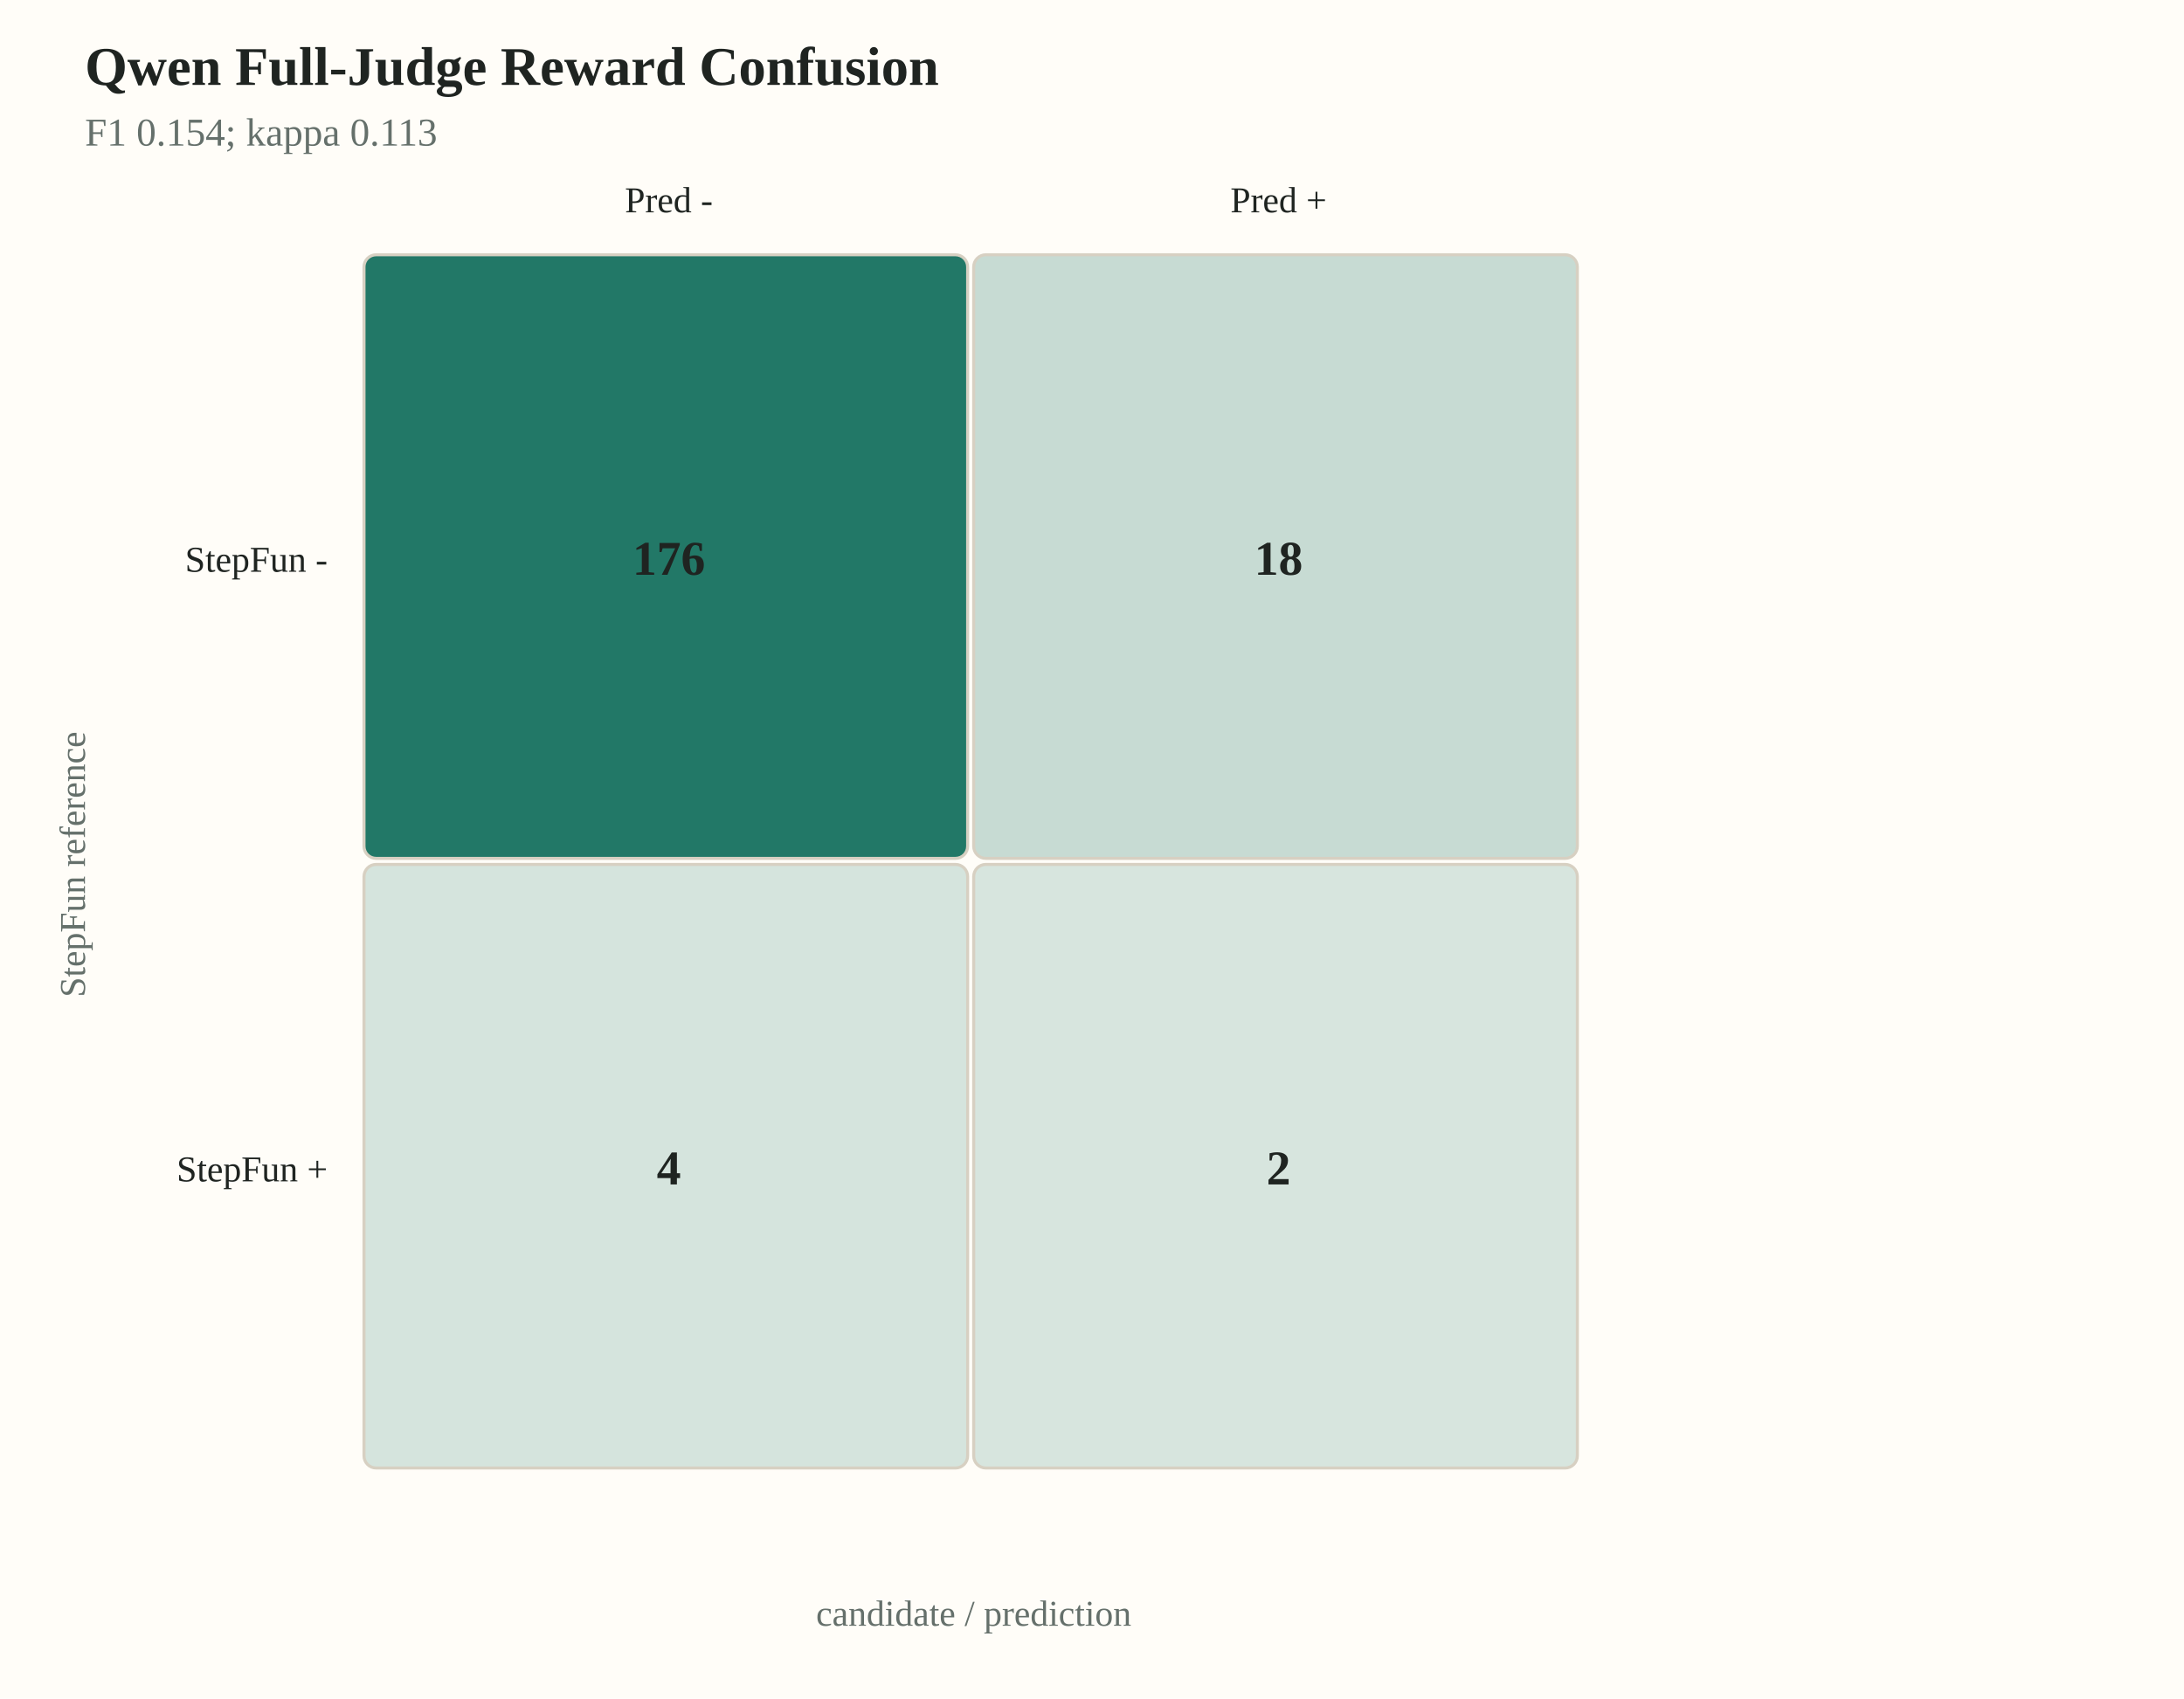
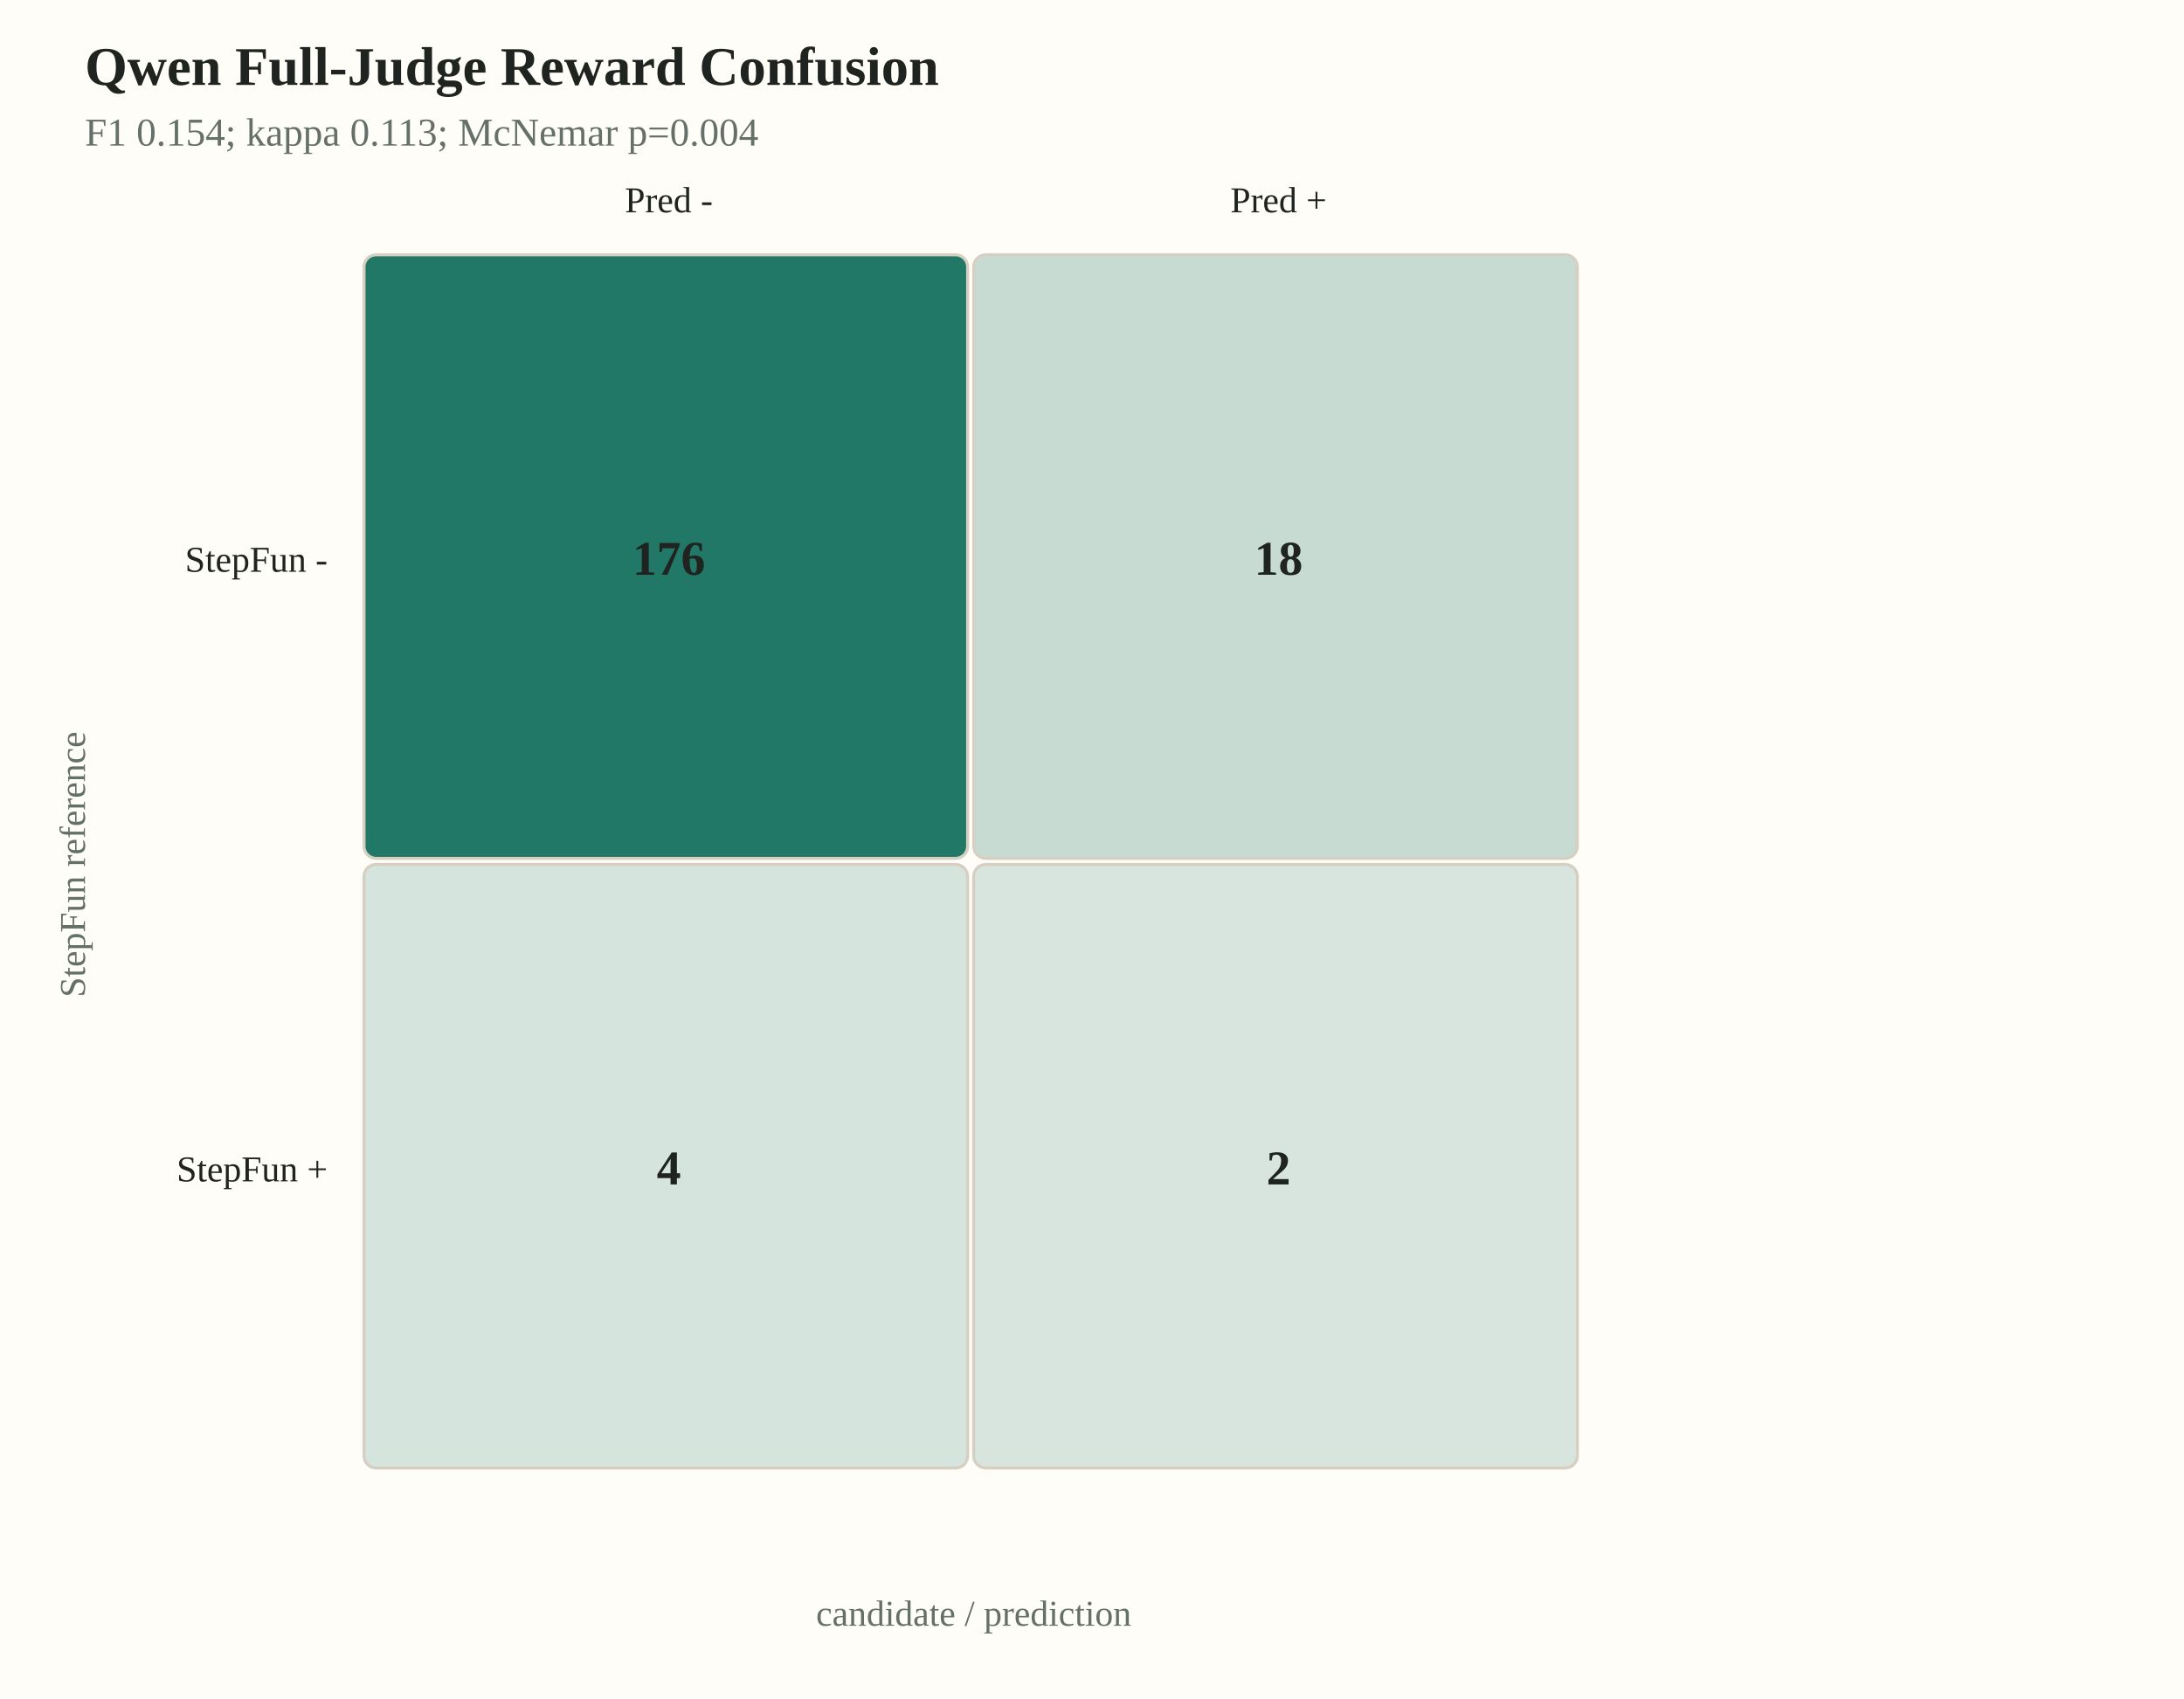
<svg xmlns="http://www.w3.org/2000/svg" width="720" height="560" viewBox="0 0 720 560" role="img">
  <rect width="720" height="560" fill="#fffdf8" />
  <text x="28" y="28" font-size="18" font-weight="700" fill="#1f2421">Qwen Full-Judge Reward Confusion</text>
-   <text x="28" y="48" font-size="13" fill="#65706b">F1 0.154; kappa 0.113</text>
+   <text x="28" y="48" font-size="13" fill="#65706b">F1 0.154; kappa 0.113; McNemar p=0.004</text>
  <text x="220.5" y="70" text-anchor="middle" font-size="12" fill="#1f2421">Pred -</text>
  <text x="421.5" y="70" text-anchor="middle" font-size="12" fill="#1f2421">Pred +</text>
  <text x="108" y="188.5" text-anchor="end" font-size="12" fill="#1f2421">StepFun -</text>
  <text x="108" y="389.5" text-anchor="end" font-size="12" fill="#1f2421">StepFun +</text>
  <rect x="120.0" y="84.0" width="199.0" height="199.0" rx="4" fill="rgb(34,120,103)" stroke="#d7d0c2" />
  <text x="220.5" y="189.5" text-anchor="middle" font-size="16" font-weight="700" fill="#1f2421">176</text>
  <rect x="321.0" y="84.0" width="199.0" height="199.0" rx="4" fill="rgb(199,219,211)" stroke="#d7d0c2" />
  <text x="421.5" y="189.5" text-anchor="middle" font-size="16" font-weight="700" fill="#1f2421">18</text>
  <rect x="120.0" y="285.0" width="199.0" height="199.0" rx="4" fill="rgb(213,228,221)" stroke="#d7d0c2" />
  <text x="220.5" y="390.5" text-anchor="middle" font-size="16" font-weight="700" fill="#1f2421">4</text>
  <rect x="321.0" y="285.0" width="199.0" height="199.0" rx="4" fill="rgb(215,229,222)" stroke="#d7d0c2" />
  <text x="421.5" y="390.5" text-anchor="middle" font-size="16" font-weight="700" fill="#1f2421">2</text>
  <text x="321.0" y="536" text-anchor="middle" font-size="12" fill="#65706b">candidate / prediction</text>
  <text x="28" y="285.0" transform="rotate(-90 28 285.0)" text-anchor="middle" font-size="12" fill="#65706b">StepFun reference</text>
</svg>
